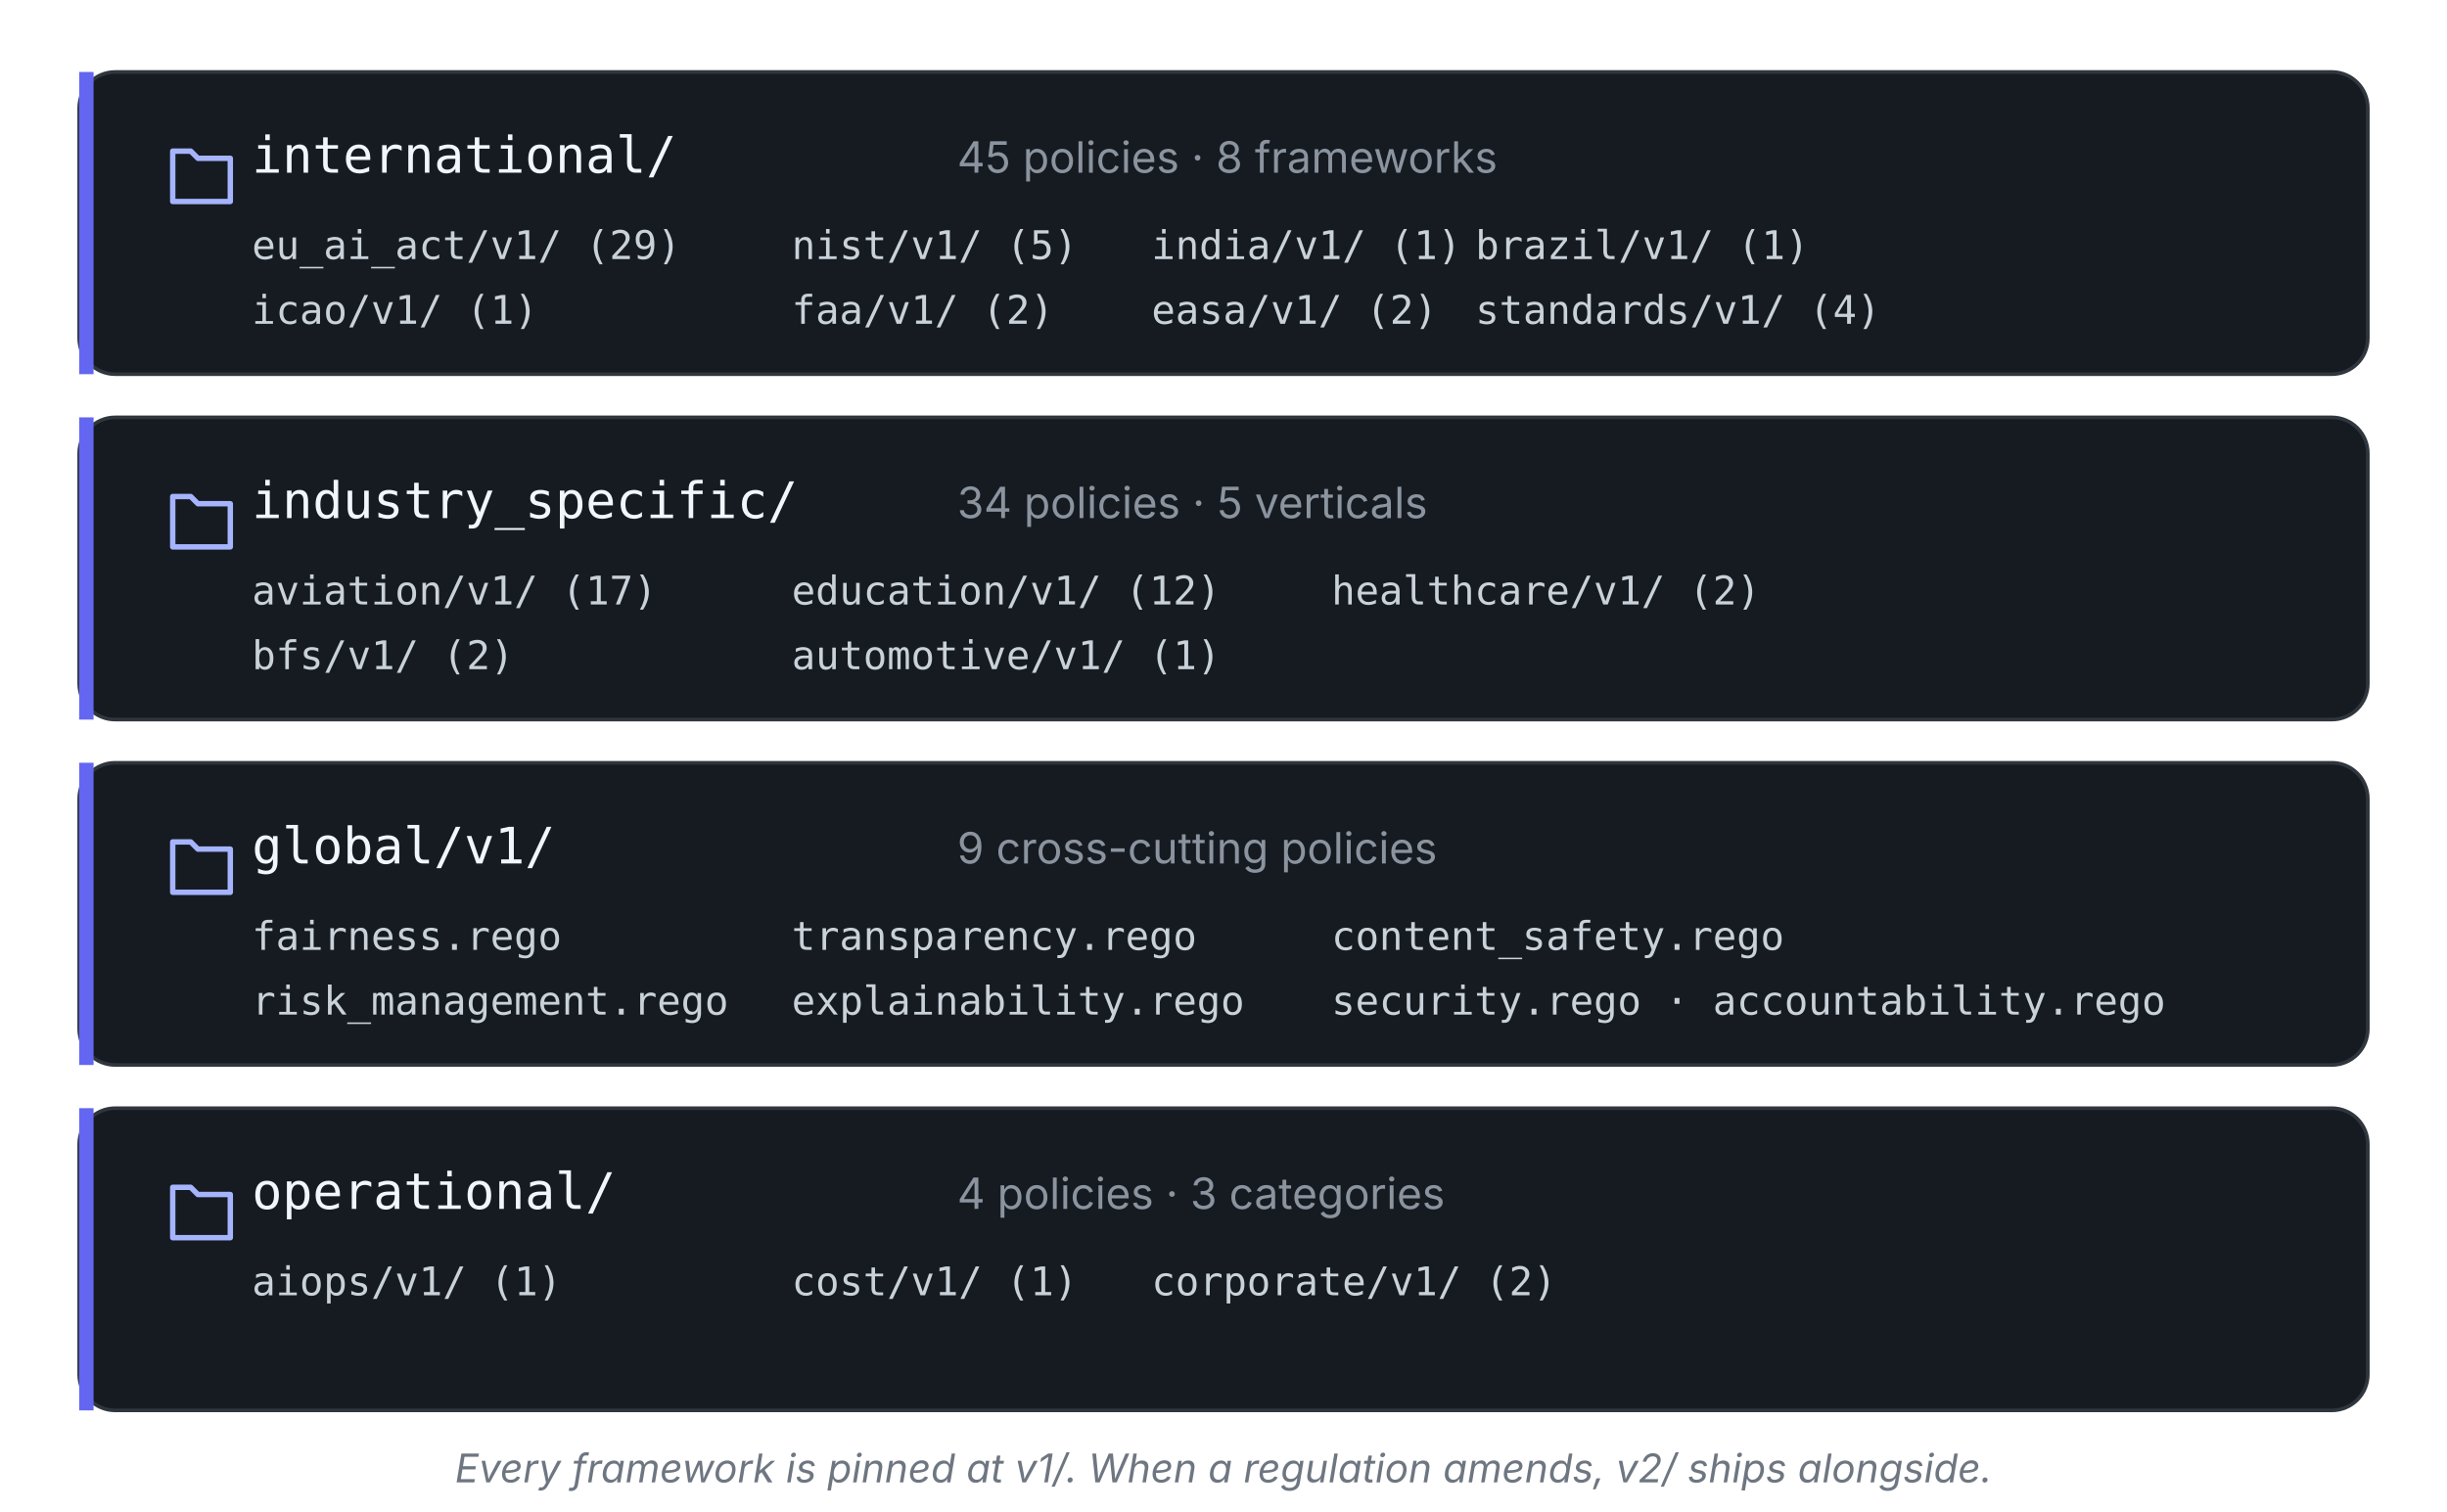
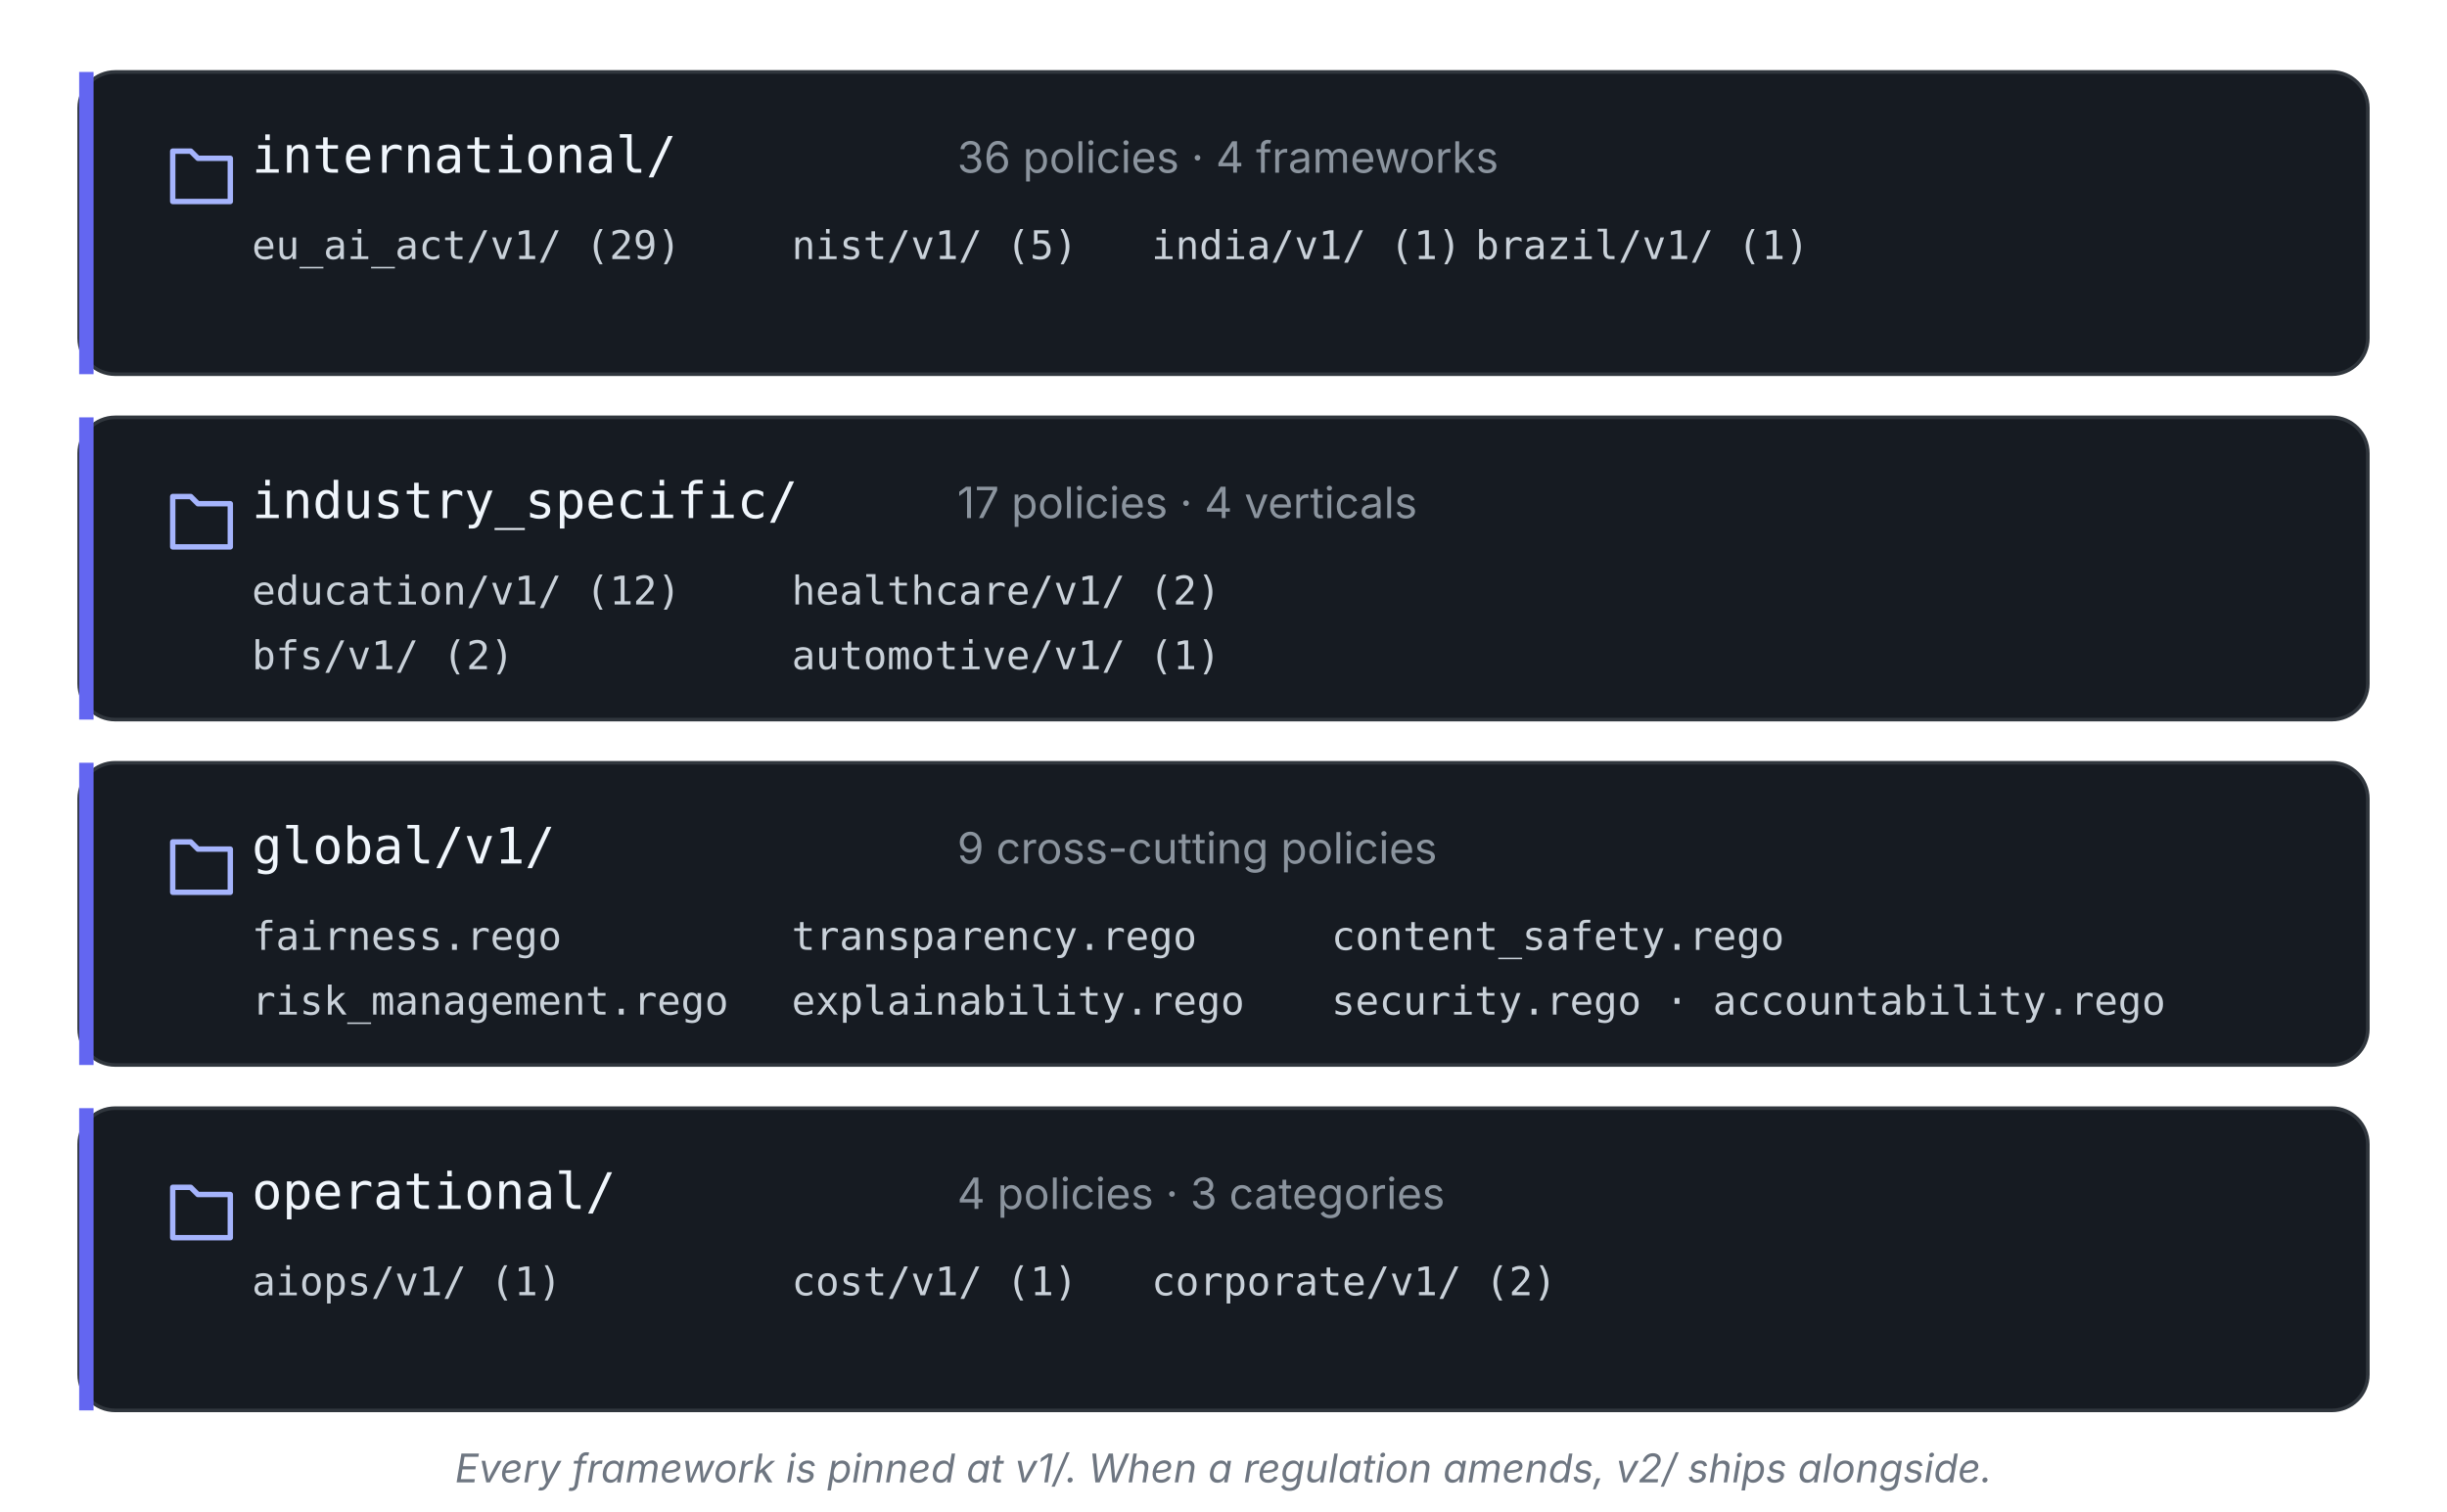
<svg xmlns="http://www.w3.org/2000/svg" viewBox="0 0 680 420" role="img" font-family="system-ui, -apple-system, BlinkMacSystemFont, 'Segoe UI', sans-serif">
  <g>
    <rect x="22" y="20" width="636" height="84" rx="10" fill="#161b22" stroke="#30363d" />
    <rect x="22" y="20" width="4" height="84" fill="#6366f1" />
    <g transform="translate(46, 38)" fill="none" stroke="#a5b4fc" stroke-width="1.5" stroke-linecap="round" stroke-linejoin="round">
      <path d="M2 4 H7 L9 6 H18 V18 H2 Z" />
    </g>
    <text x="70" y="48" font-size="14" font-weight="500" fill="#f0f6fc" font-family="ui-monospace, SFMono-Regular, Menlo, monospace">international/</text>
-     <text x="266" y="48" font-size="12" fill="#8b949e">45 policies · 8 frameworks</text>
+     <text x="266" y="48" font-size="12" fill="#8b949e">36 policies · 4 frameworks</text>
    <g font-size="11" fill="#c9d1d9" font-family="ui-monospace, SFMono-Regular, Menlo, monospace">
      <text x="70" y="72">eu_ai_act/v1/ (29)</text>
      <text x="220" y="72">nist/v1/ (5)</text>
      <text x="320" y="72">india/v1/ (1)</text>
      <text x="410" y="72">brazil/v1/ (1)</text>
-       <text x="70" y="90">icao/v1/ (1)</text>
-       <text x="220" y="90">faa/v1/ (2)</text>
-       <text x="320" y="90">easa/v1/ (2)</text>
-       <text x="410" y="90">standards/v1/ (4)</text>
    </g>
  </g>
  <g>
    <rect x="22" y="116" width="636" height="84" rx="10" fill="#161b22" stroke="#30363d" />
    <rect x="22" y="116" width="4" height="84" fill="#6366f1" />
    <g transform="translate(46, 134)" fill="none" stroke="#a5b4fc" stroke-width="1.5" stroke-linecap="round" stroke-linejoin="round">
      <path d="M2 4 H7 L9 6 H18 V18 H2 Z" />
    </g>
    <text x="70" y="144" font-size="14" font-weight="500" fill="#f0f6fc" font-family="ui-monospace, SFMono-Regular, Menlo, monospace">industry_specific/</text>
-     <text x="266" y="144" font-size="12" fill="#8b949e">34 policies · 5 verticals</text>
+     <text x="266" y="144" font-size="12" fill="#8b949e">17 policies · 4 verticals</text>
    <g font-size="11" fill="#c9d1d9" font-family="ui-monospace, SFMono-Regular, Menlo, monospace">
-       <text x="70" y="168">aviation/v1/ (17)</text>
-       <text x="220" y="168">education/v1/ (12)</text>
-       <text x="370" y="168">healthcare/v1/ (2)</text>
+       <text x="70" y="168">education/v1/ (12)</text>
+       <text x="220" y="168">healthcare/v1/ (2)</text>
      <text x="70" y="186">bfs/v1/ (2)</text>
      <text x="220" y="186">automotive/v1/ (1)</text>
    </g>
  </g>
  <g>
    <rect x="22" y="212" width="636" height="84" rx="10" fill="#161b22" stroke="#30363d" />
    <rect x="22" y="212" width="4" height="84" fill="#6366f1" />
    <g transform="translate(46, 230)" fill="none" stroke="#a5b4fc" stroke-width="1.5" stroke-linecap="round" stroke-linejoin="round">
      <path d="M2 4 H7 L9 6 H18 V18 H2 Z" />
    </g>
    <text x="70" y="240" font-size="14" font-weight="500" fill="#f0f6fc" font-family="ui-monospace, SFMono-Regular, Menlo, monospace">global/v1/</text>
    <text x="266" y="240" font-size="12" fill="#8b949e">9 cross-cutting policies</text>
    <g font-size="11" fill="#c9d1d9" font-family="ui-monospace, SFMono-Regular, Menlo, monospace">
      <text x="70" y="264">fairness.rego</text>
      <text x="220" y="264">transparency.rego</text>
      <text x="370" y="264">content_safety.rego</text>
      <text x="70" y="282">risk_management.rego</text>
      <text x="220" y="282">explainability.rego</text>
      <text x="370" y="282">security.rego  · accountability.rego</text>
    </g>
  </g>
  <g>
    <rect x="22" y="308" width="636" height="84" rx="10" fill="#161b22" stroke="#30363d" />
    <rect x="22" y="308" width="4" height="84" fill="#6366f1" />
    <g transform="translate(46, 326)" fill="none" stroke="#a5b4fc" stroke-width="1.5" stroke-linecap="round" stroke-linejoin="round">
      <path d="M2 4 H7 L9 6 H18 V18 H2 Z" />
    </g>
    <text x="70" y="336" font-size="14" font-weight="500" fill="#f0f6fc" font-family="ui-monospace, SFMono-Regular, Menlo, monospace">operational/</text>
    <text x="266" y="336" font-size="12" fill="#8b949e">4 policies · 3 categories</text>
    <g font-size="11" fill="#c9d1d9" font-family="ui-monospace, SFMono-Regular, Menlo, monospace">
      <text x="70" y="360">aiops/v1/ (1)</text>
      <text x="220" y="360">cost/v1/ (1)</text>
      <text x="320" y="360">corporate/v1/ (2)</text>
    </g>
  </g>
  <text x="340" y="412" font-size="11" font-style="italic" fill="#6e7681" text-anchor="middle">Every framework is pinned at v1/. When a regulation amends, v2/ ships alongside.</text>
</svg>
